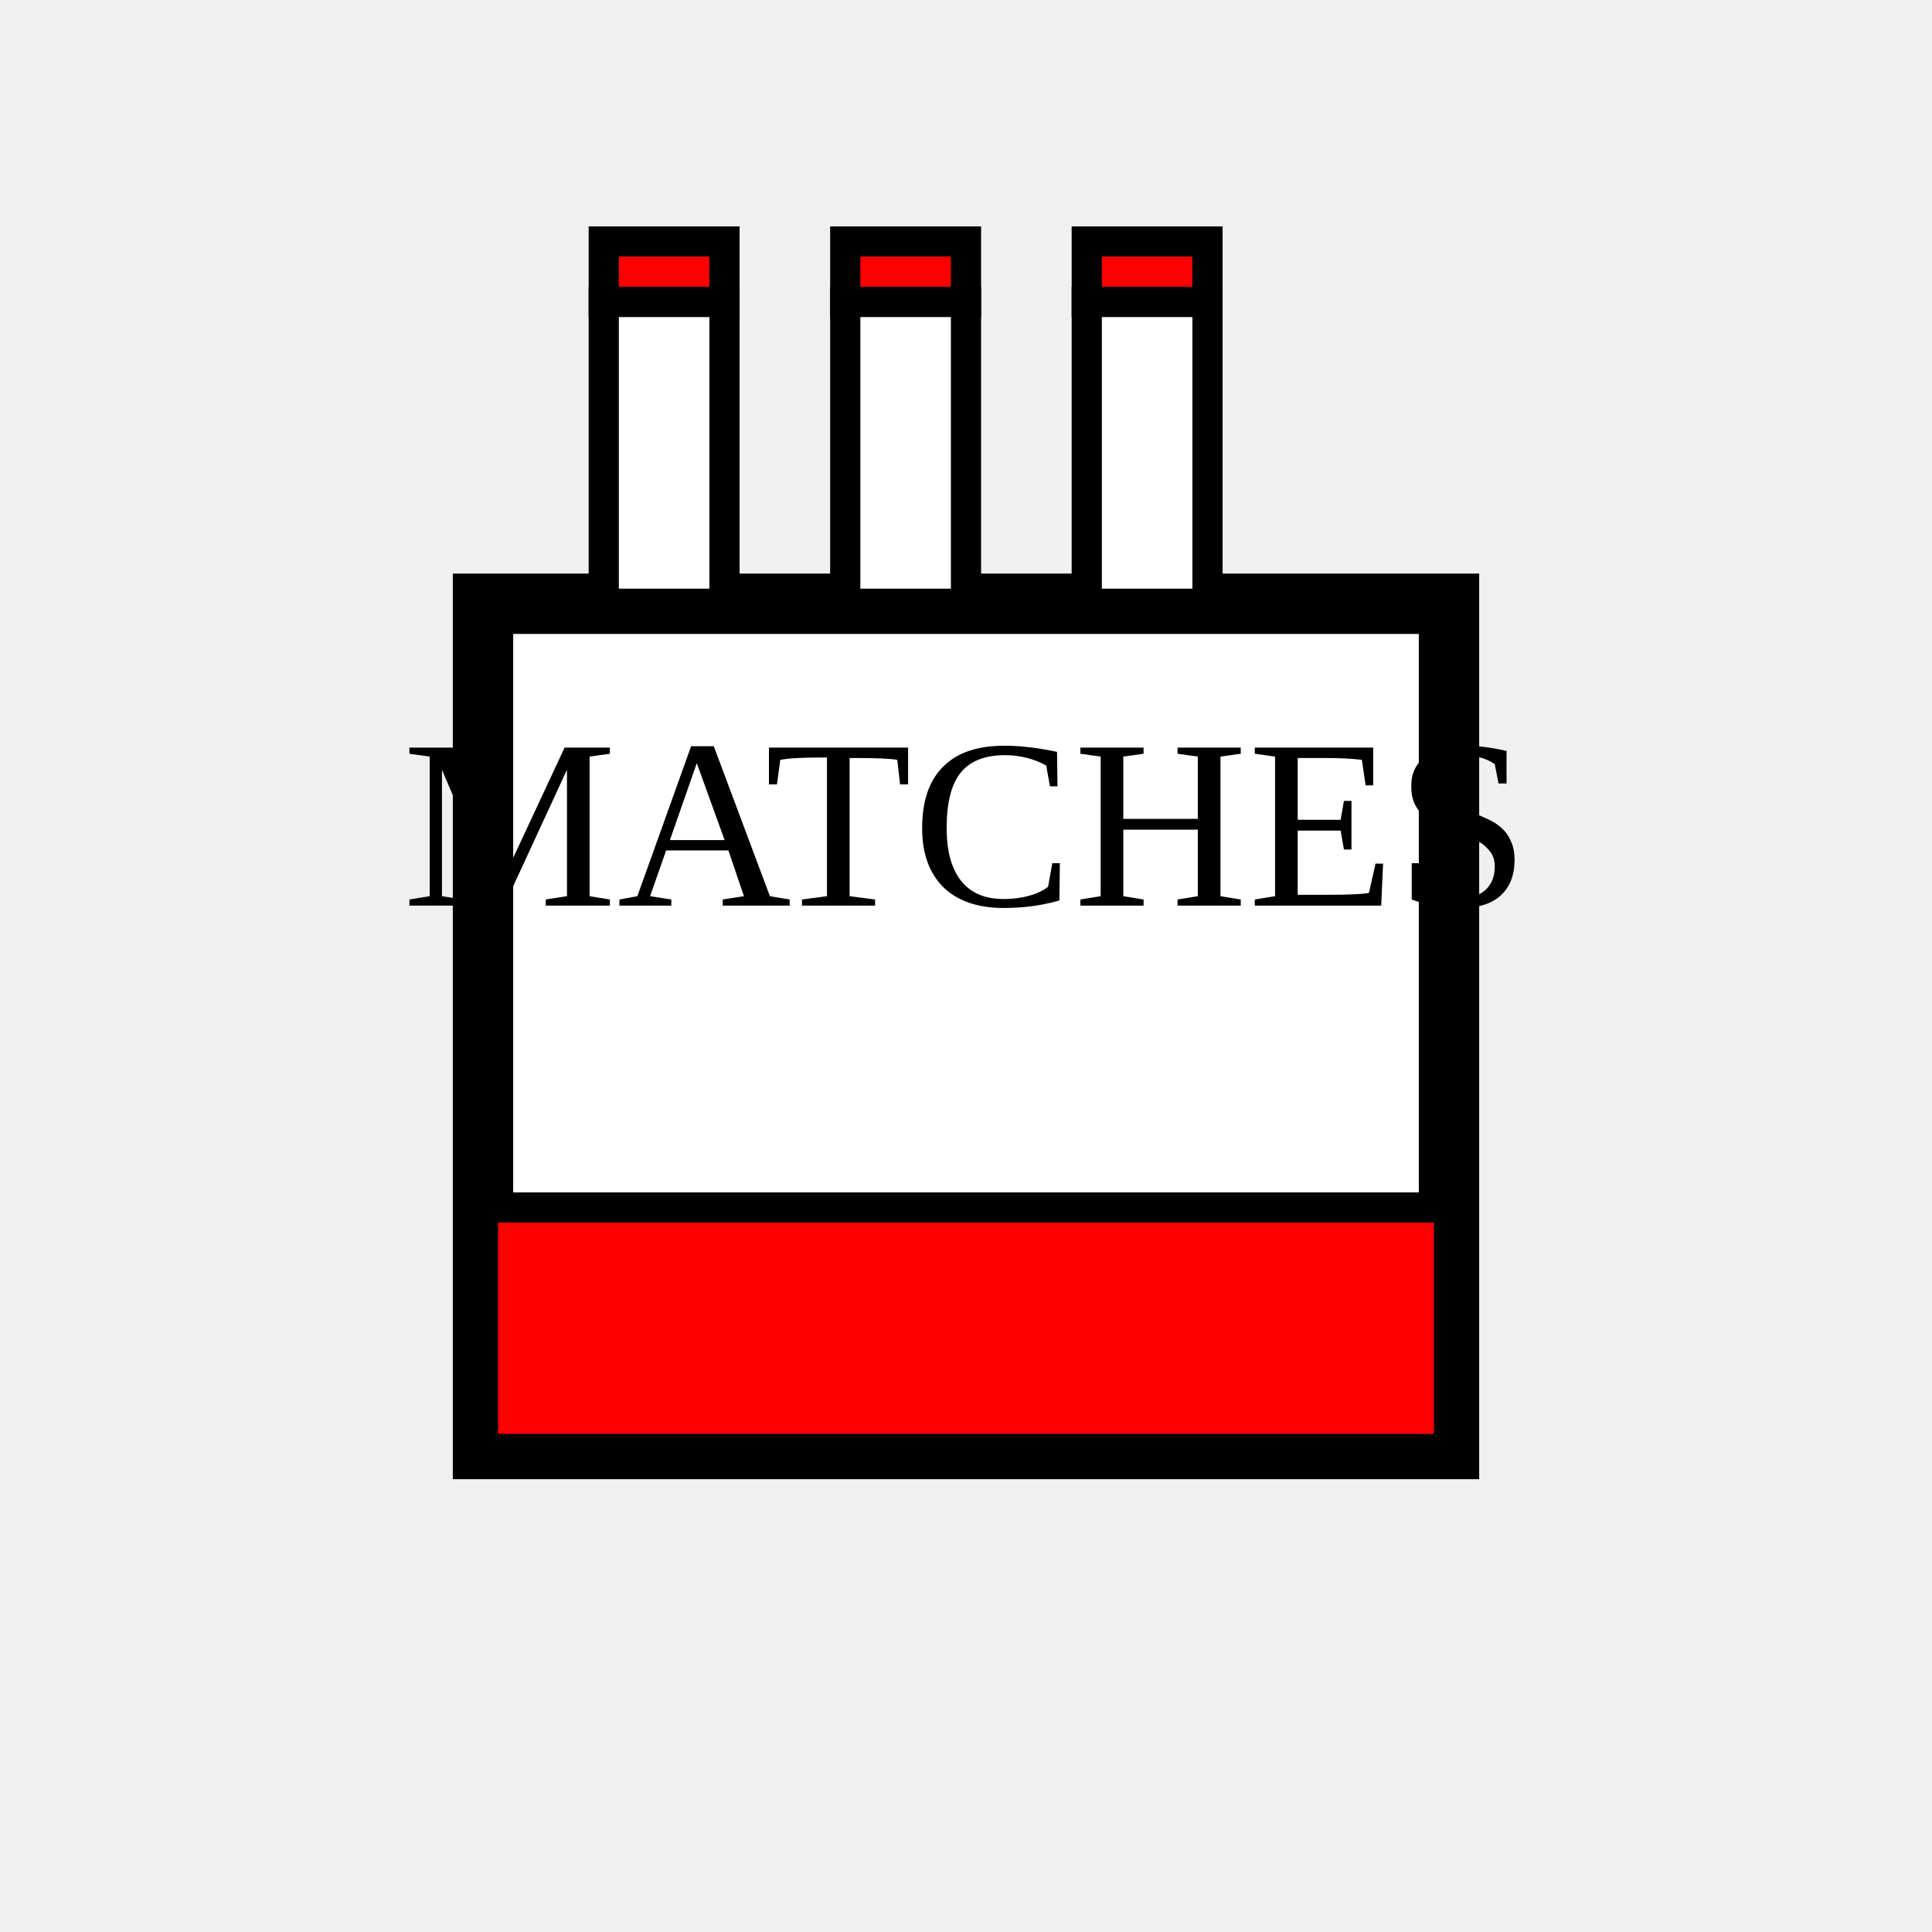
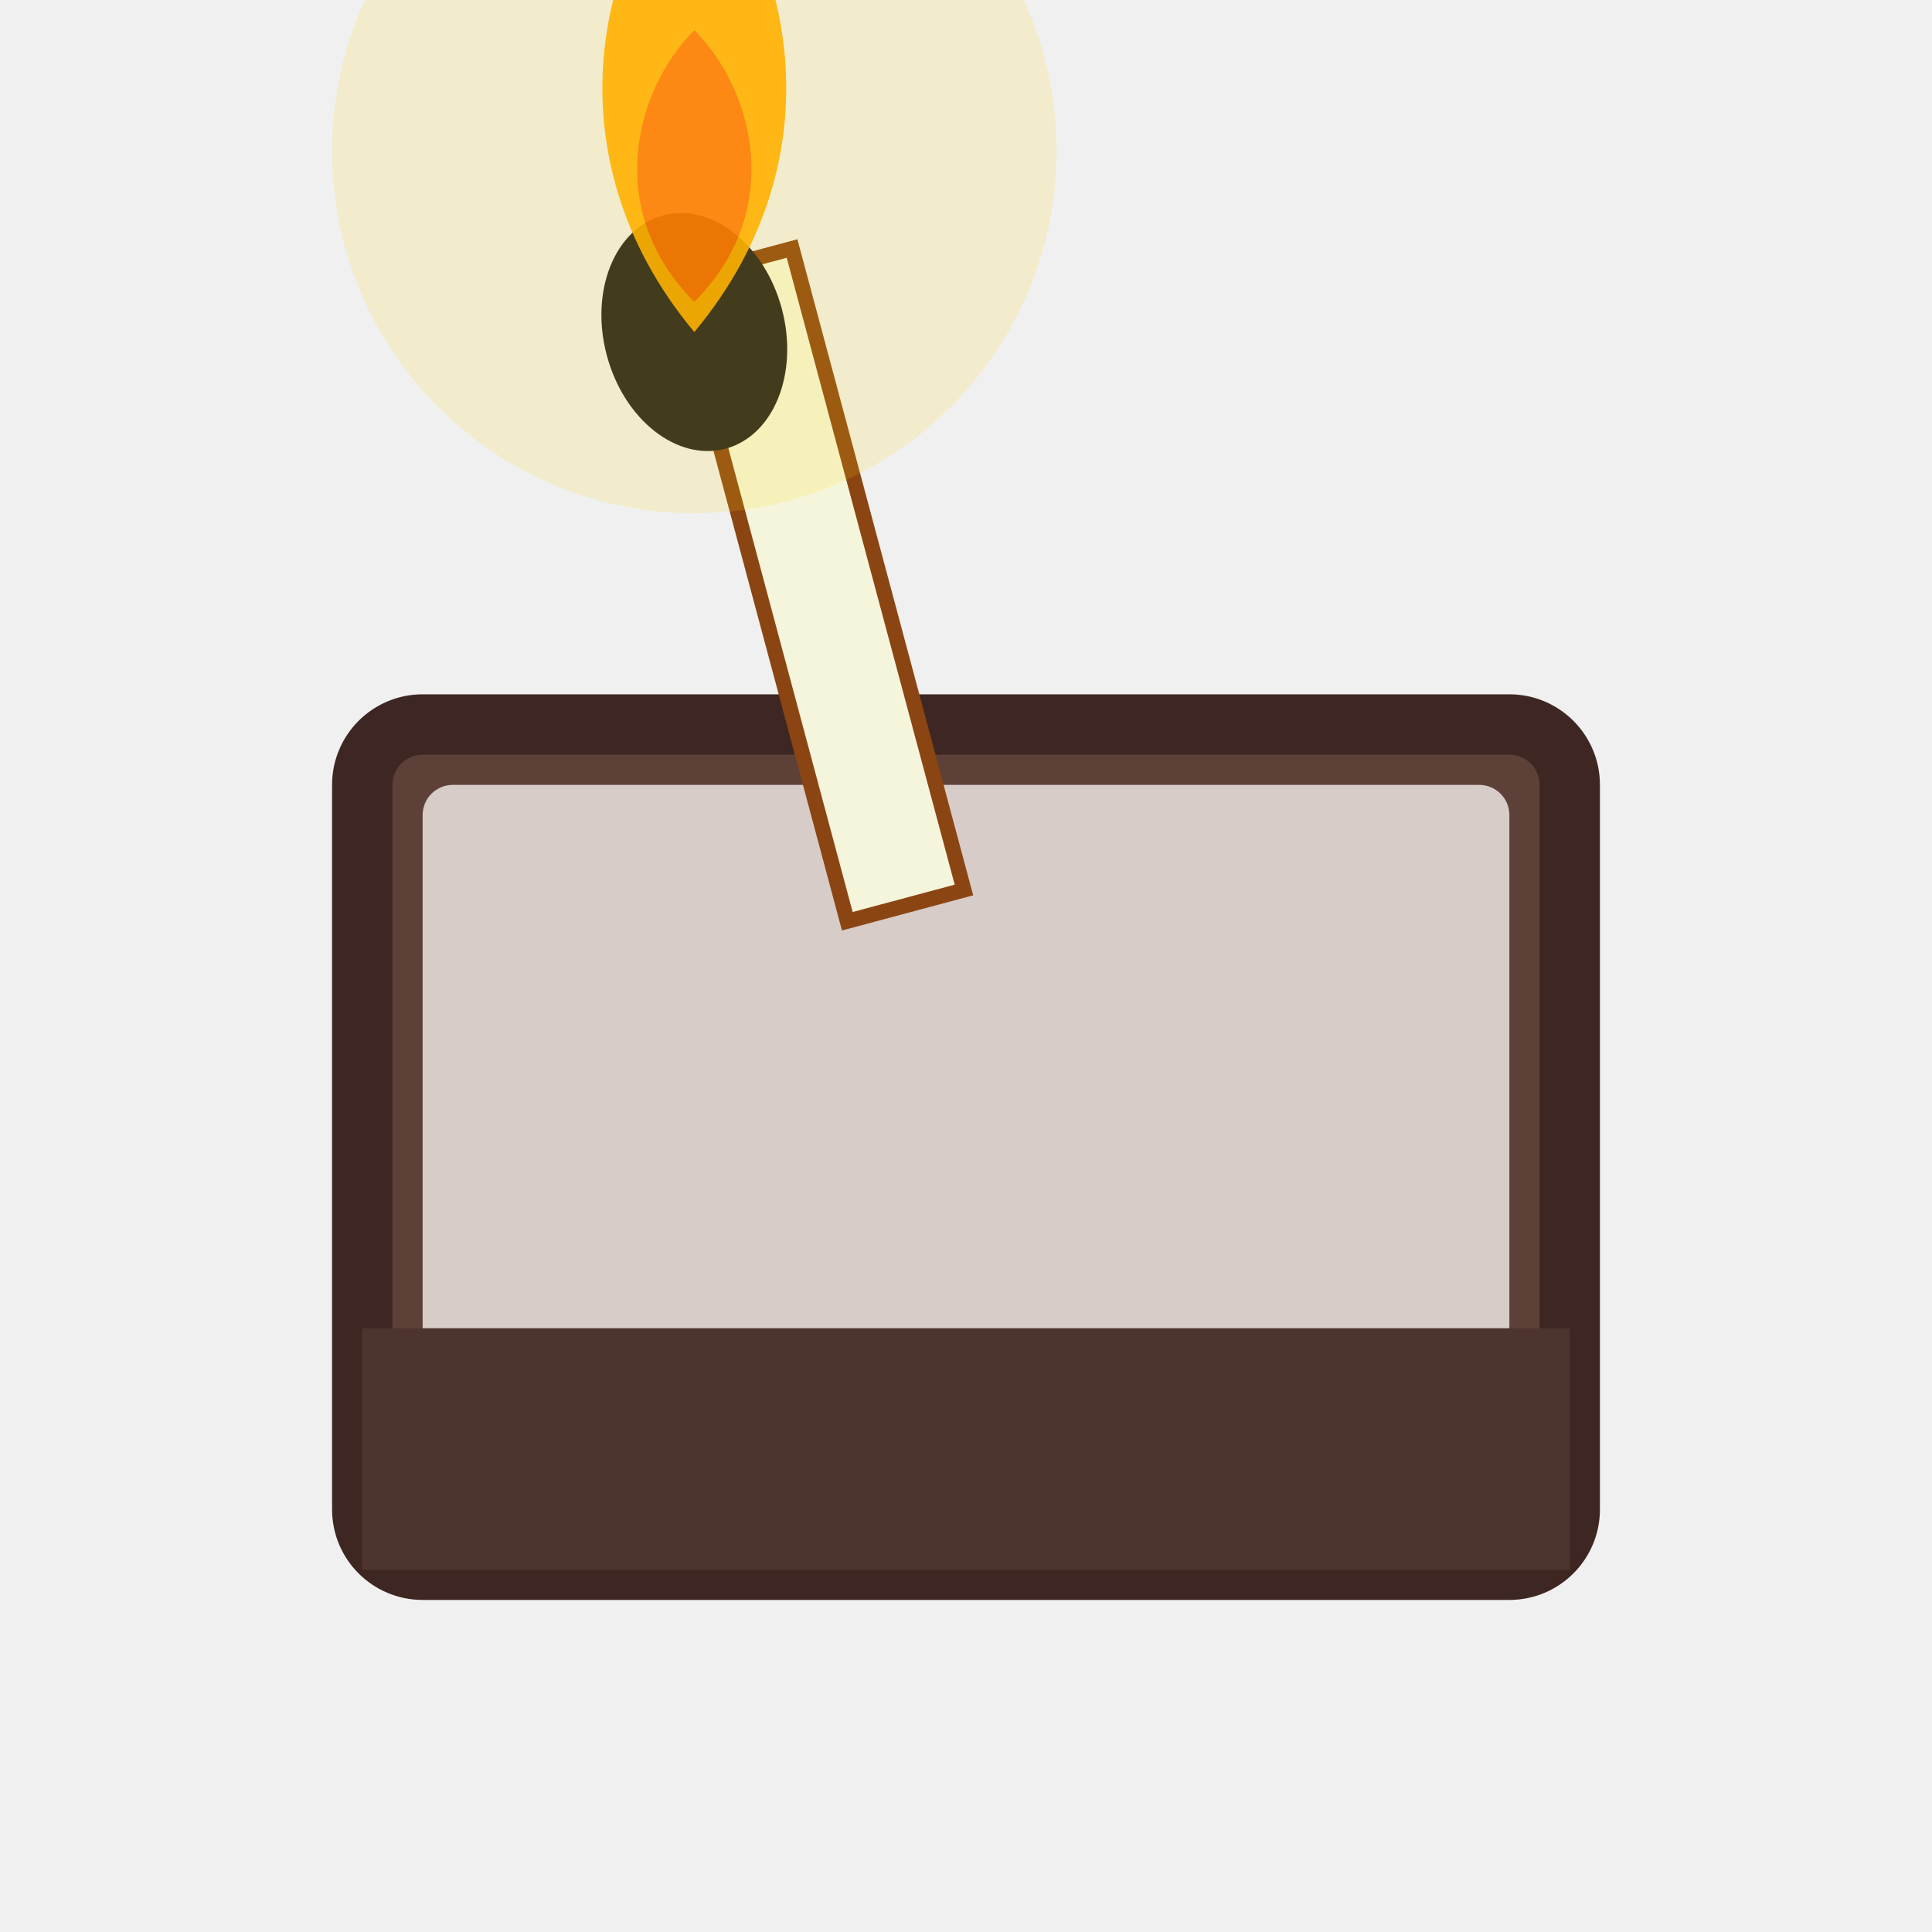
<svg xmlns="http://www.w3.org/2000/svg" width="64" height="64" viewBox="0 0 64 64">
-   <rect x="16" y="20" width="32" height="28" fill="#FFFFFF" stroke="#000000" stroke-width="2" />
-   <rect x="16" y="40" width="32" height="8" fill="#FF0000" stroke="#000000" stroke-width="1" />
-   <rect x="20" y="10" width="4" height="10" fill="#FFFFFF" stroke="#000000" stroke-width="1" />
-   <rect x="28" y="10" width="4" height="10" fill="#FFFFFF" stroke="#000000" stroke-width="1" />
-   <rect x="36" y="10" width="4" height="10" fill="#FFFFFF" stroke="#000000" stroke-width="1" />
-   <rect x="20" y="8" width="4" height="2" fill="#FF0000" stroke="#000000" stroke-width="1" />
-   <rect x="28" y="8" width="4" height="2" fill="#FF0000" stroke="#000000" stroke-width="1" />
-   <rect x="36" y="8" width="4" height="2" fill="#FF0000" stroke="#000000" stroke-width="1" />
-   <text x="32" y="30" text-anchor="middle" fill="#000000" font-size="8">MATCHES</text>
+   <rect x="12" y="24" width="40" height="28" rx="2" fill="#5D4037" stroke="#3E2723" stroke-width="2" />
+   <rect x="14" y="26" width="36" height="24" rx="1" fill="#D7CCC8" />
+   <rect x="12" y="44" width="40" height="8" fill="#4E342E" />
+   <rect x="28" y="8" width="4" height="22" fill="#F5F5DC" stroke="#8B4513" stroke-width="0.5" transform="rotate(-15, 30, 30)" />
+   <ellipse cx="23" cy="11" rx="3" ry="4" fill="#212121" transform="rotate(-15, 23, 11)" />
+   <g opacity="0.9">
+     <path d="M23 11 C 18 5, 20 -2, 23 -5 C 26 -2, 28 5, 23 11 Z" fill="#FFAB00">
+       <animate attributeName="opacity" values="0.7;1;0.7" dur="0.5s" repeatCount="indefinite" />
+     </path>
+     <path d="M23 10 C 20 7, 21 3, 23 1 C 25 3, 26 7, 23 10 Z" fill="#FF6D00" />
+   </g>
+   <circle cx="23" cy="5" r="12" fill="#FFD600" opacity="0.15" />
</svg>
